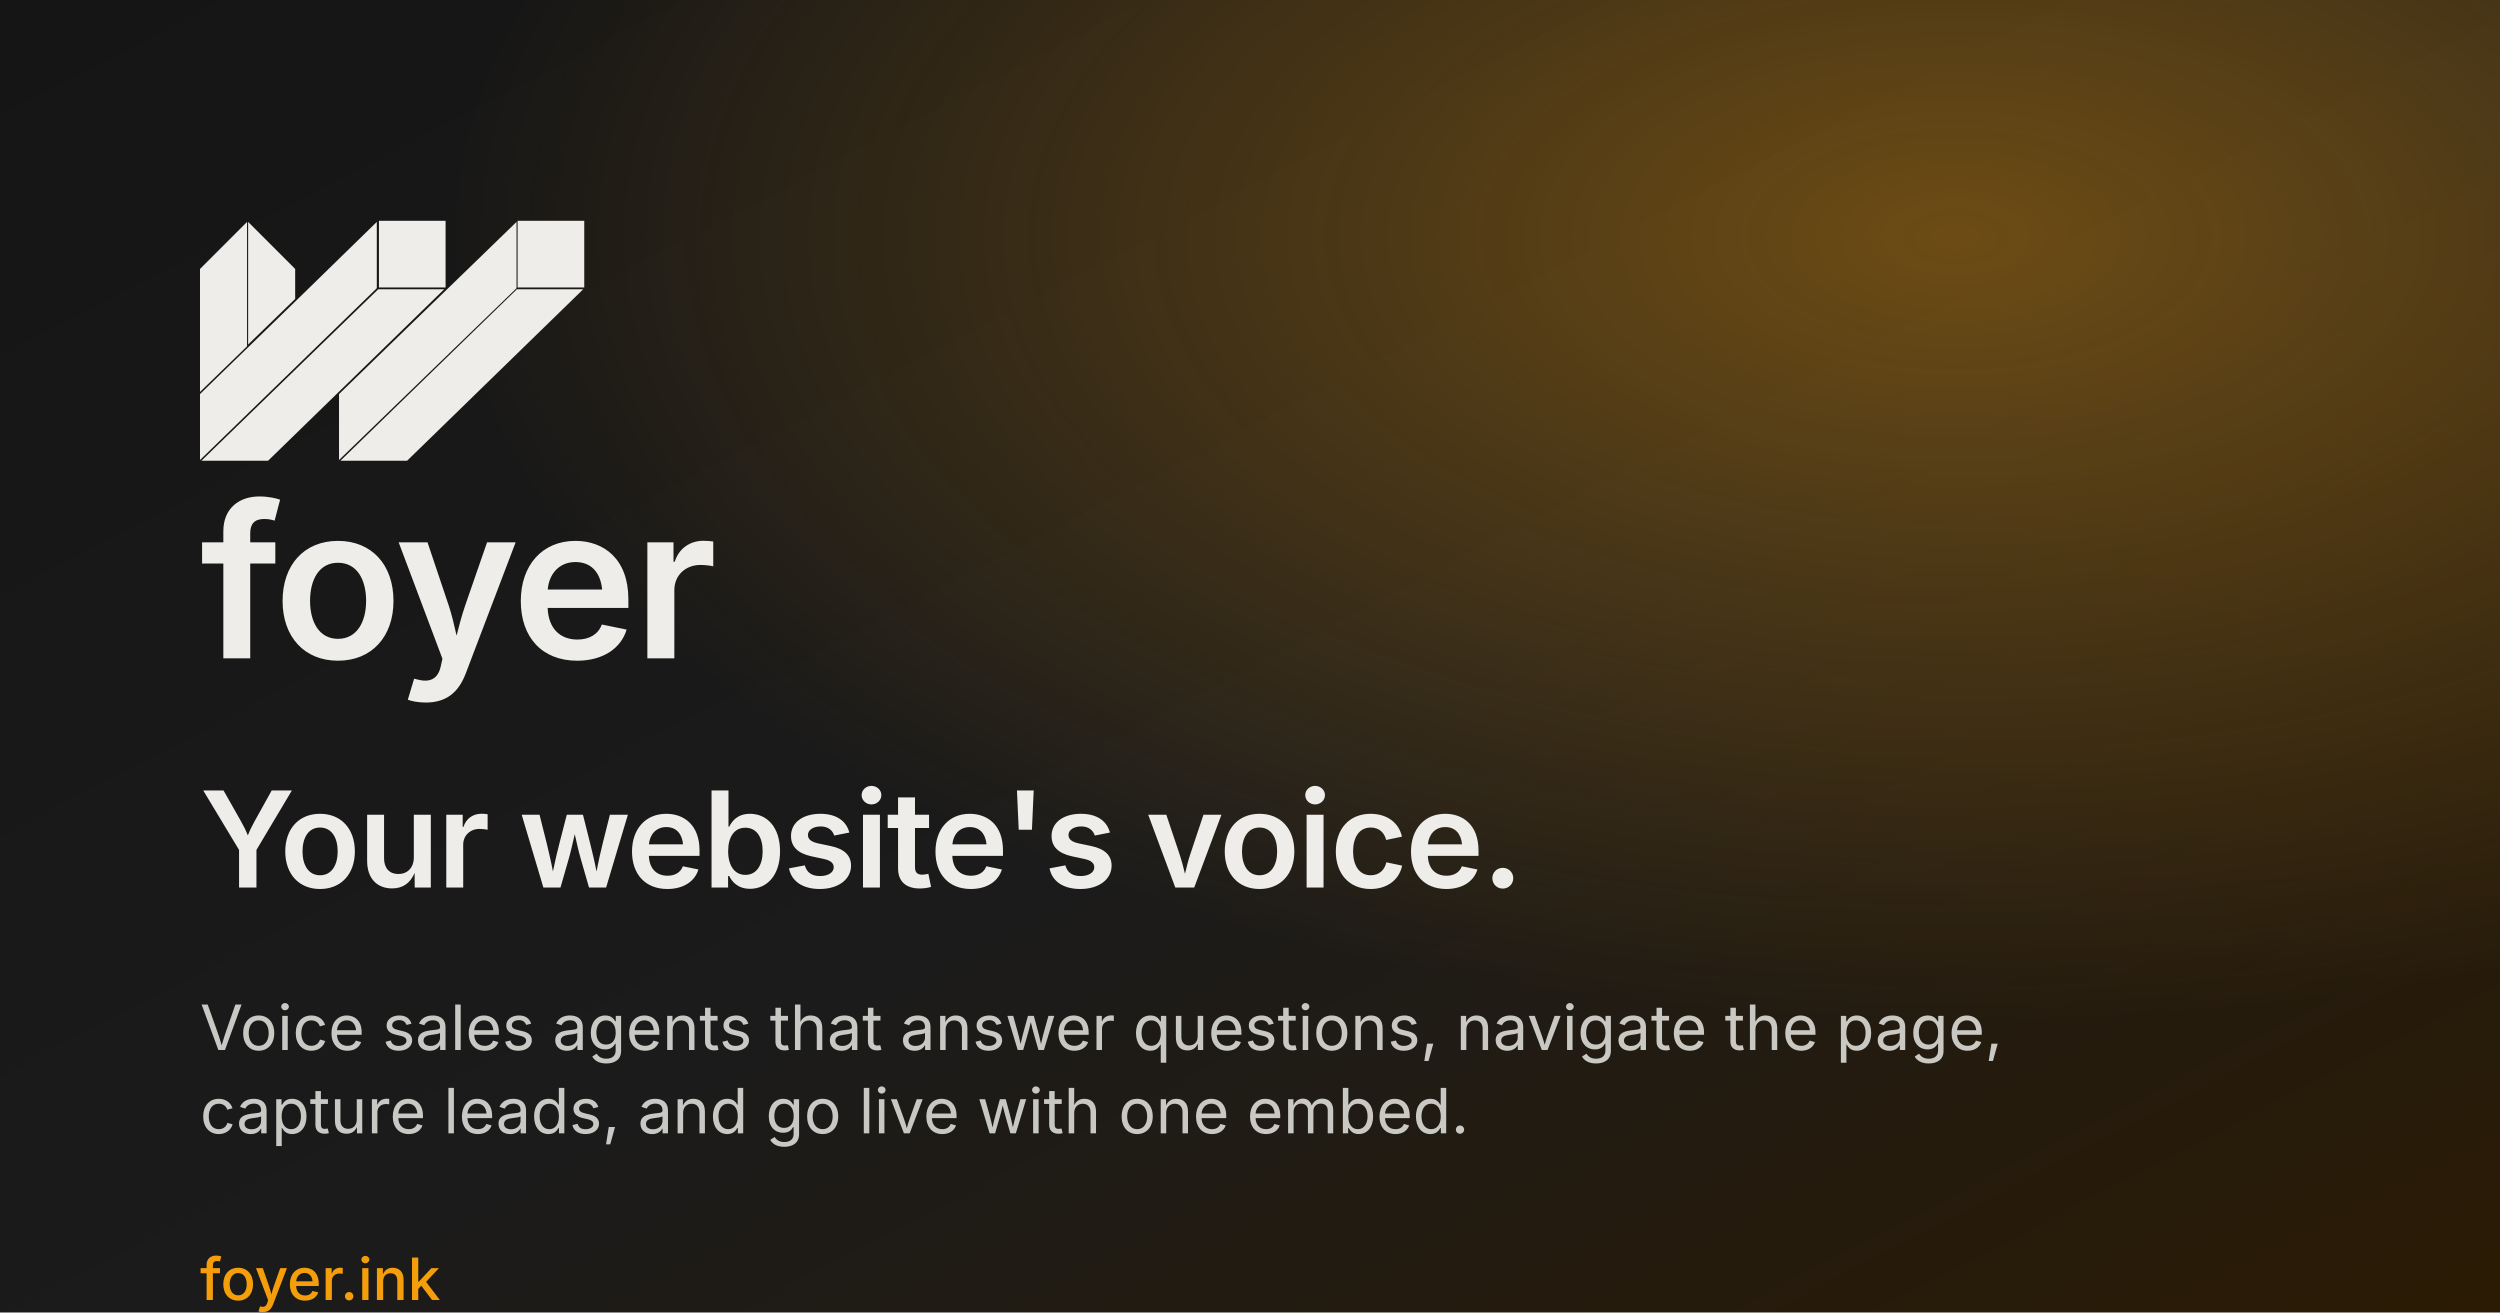
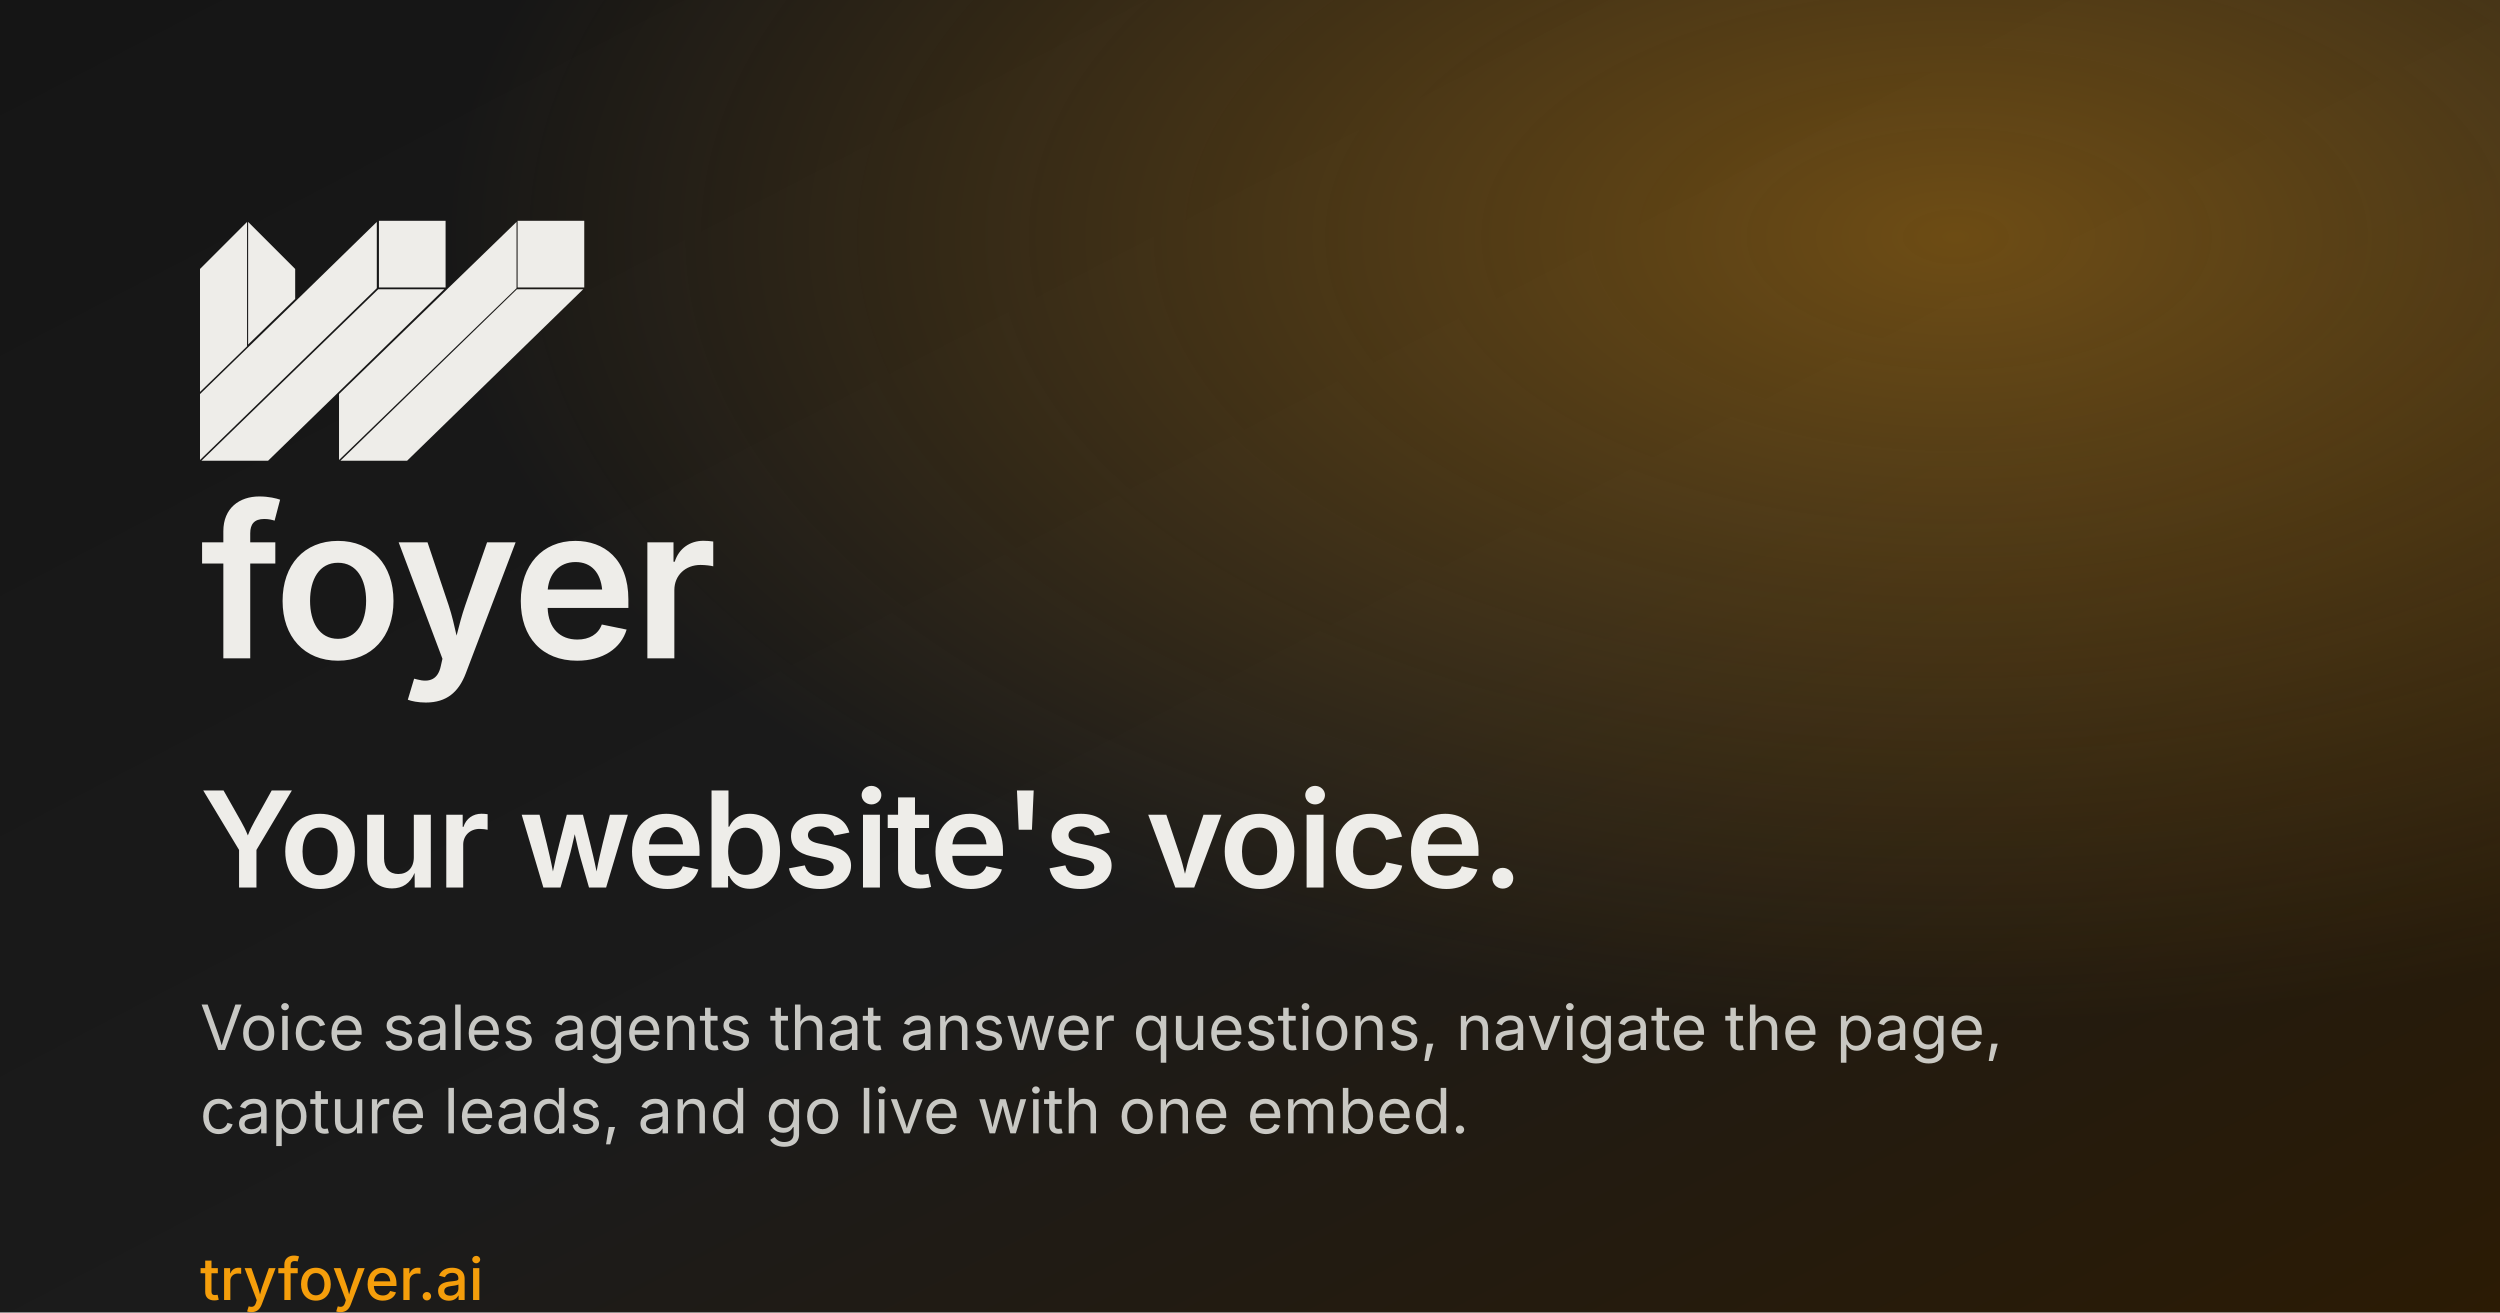
<svg xmlns="http://www.w3.org/2000/svg" width="1200" height="630" viewBox="0 0 1200 630" role="img" aria-labelledby="title desc">
  <defs>
    <linearGradient id="bg" x1="0%" y1="0%" x2="100%" y2="100%">
      <stop offset="0%" stop-color="#151515" />
      <stop offset="55%" stop-color="#1b1b1b" />
      <stop offset="100%" stop-color="#2b1b04" />
    </linearGradient>
    <radialGradient id="glow" cx="78%" cy="18%" r="60%">
      <stop offset="0%" stop-color="#f59e0b" stop-opacity="0.38" />
      <stop offset="100%" stop-color="#f59e0b" stop-opacity="0" />
    </radialGradient>
  </defs>
  <rect width="1200" height="630" fill="url(#bg)" />
  <rect width="1200" height="630" fill="url(#glow)" />
  <g transform="translate(96 106)">
    <g fill="#eeede9" transform="scale(0.28)">
      <path d="M306.75 0 L421.02 0 L421.02 114.28 L306.75 114.28 Z M658.72 114.28 L544.45 114.28 L544.45 0 L658.72 0 Z M0 82.5 L80.66 1.84 L80.66 215.09 L0 293.31 Z M0 296.98 C50.93 247.7 101.64 198.4 152.16 149.11 C202.66 99.82 252.98 50.73 303.09 1.84 L303.09 115.5 L0 410.03 Z M82.5 1.84 L163.16 82.5 L163.16 133.83 L82.5 212.05 Z M238.31 296.98 C289.24 247.7 340.06 198.4 390.78 149.11 C441.5 99.82 492.11 50.73 542.63 1.84 L542.63 115.5 L238.31 410.03 Z M2.44 411.25 L305.53 117.33 L418.58 117.33 L116.72 411.25 Z M355.03 411.25 L240.77 411.25 L543.23 117.33 L656.89 117.33 Z" />
    </g>
    <text x="0" y="210" fill="#eeede9" font-family="Inter, Arial, sans-serif" font-size="102" font-weight="600" letter-spacing="-2">foyer</text>
    <text x="0" y="320" fill="#eeede9" font-family="Inter, Arial, sans-serif" font-size="64" font-weight="600" letter-spacing="-1.2">Your website's voice.</text>
    <text x="0" y="398" fill="rgba(238,237,233,0.82)" font-family="Inter, Arial, sans-serif" font-size="30">
      Voice sales agents that answer questions, navigate the page,
    </text>
    <text x="0" y="438" fill="rgba(238,237,233,0.82)" font-family="Inter, Arial, sans-serif" font-size="30">
      capture leads, and go live with one embed.
    </text>
    <text x="0" y="518" fill="#f59e0b" font-family="Inter, Arial, sans-serif" font-size="28" font-weight="500">
-       foyer.ink
+       tryfoyer.ai
    </text>
  </g>
</svg>
